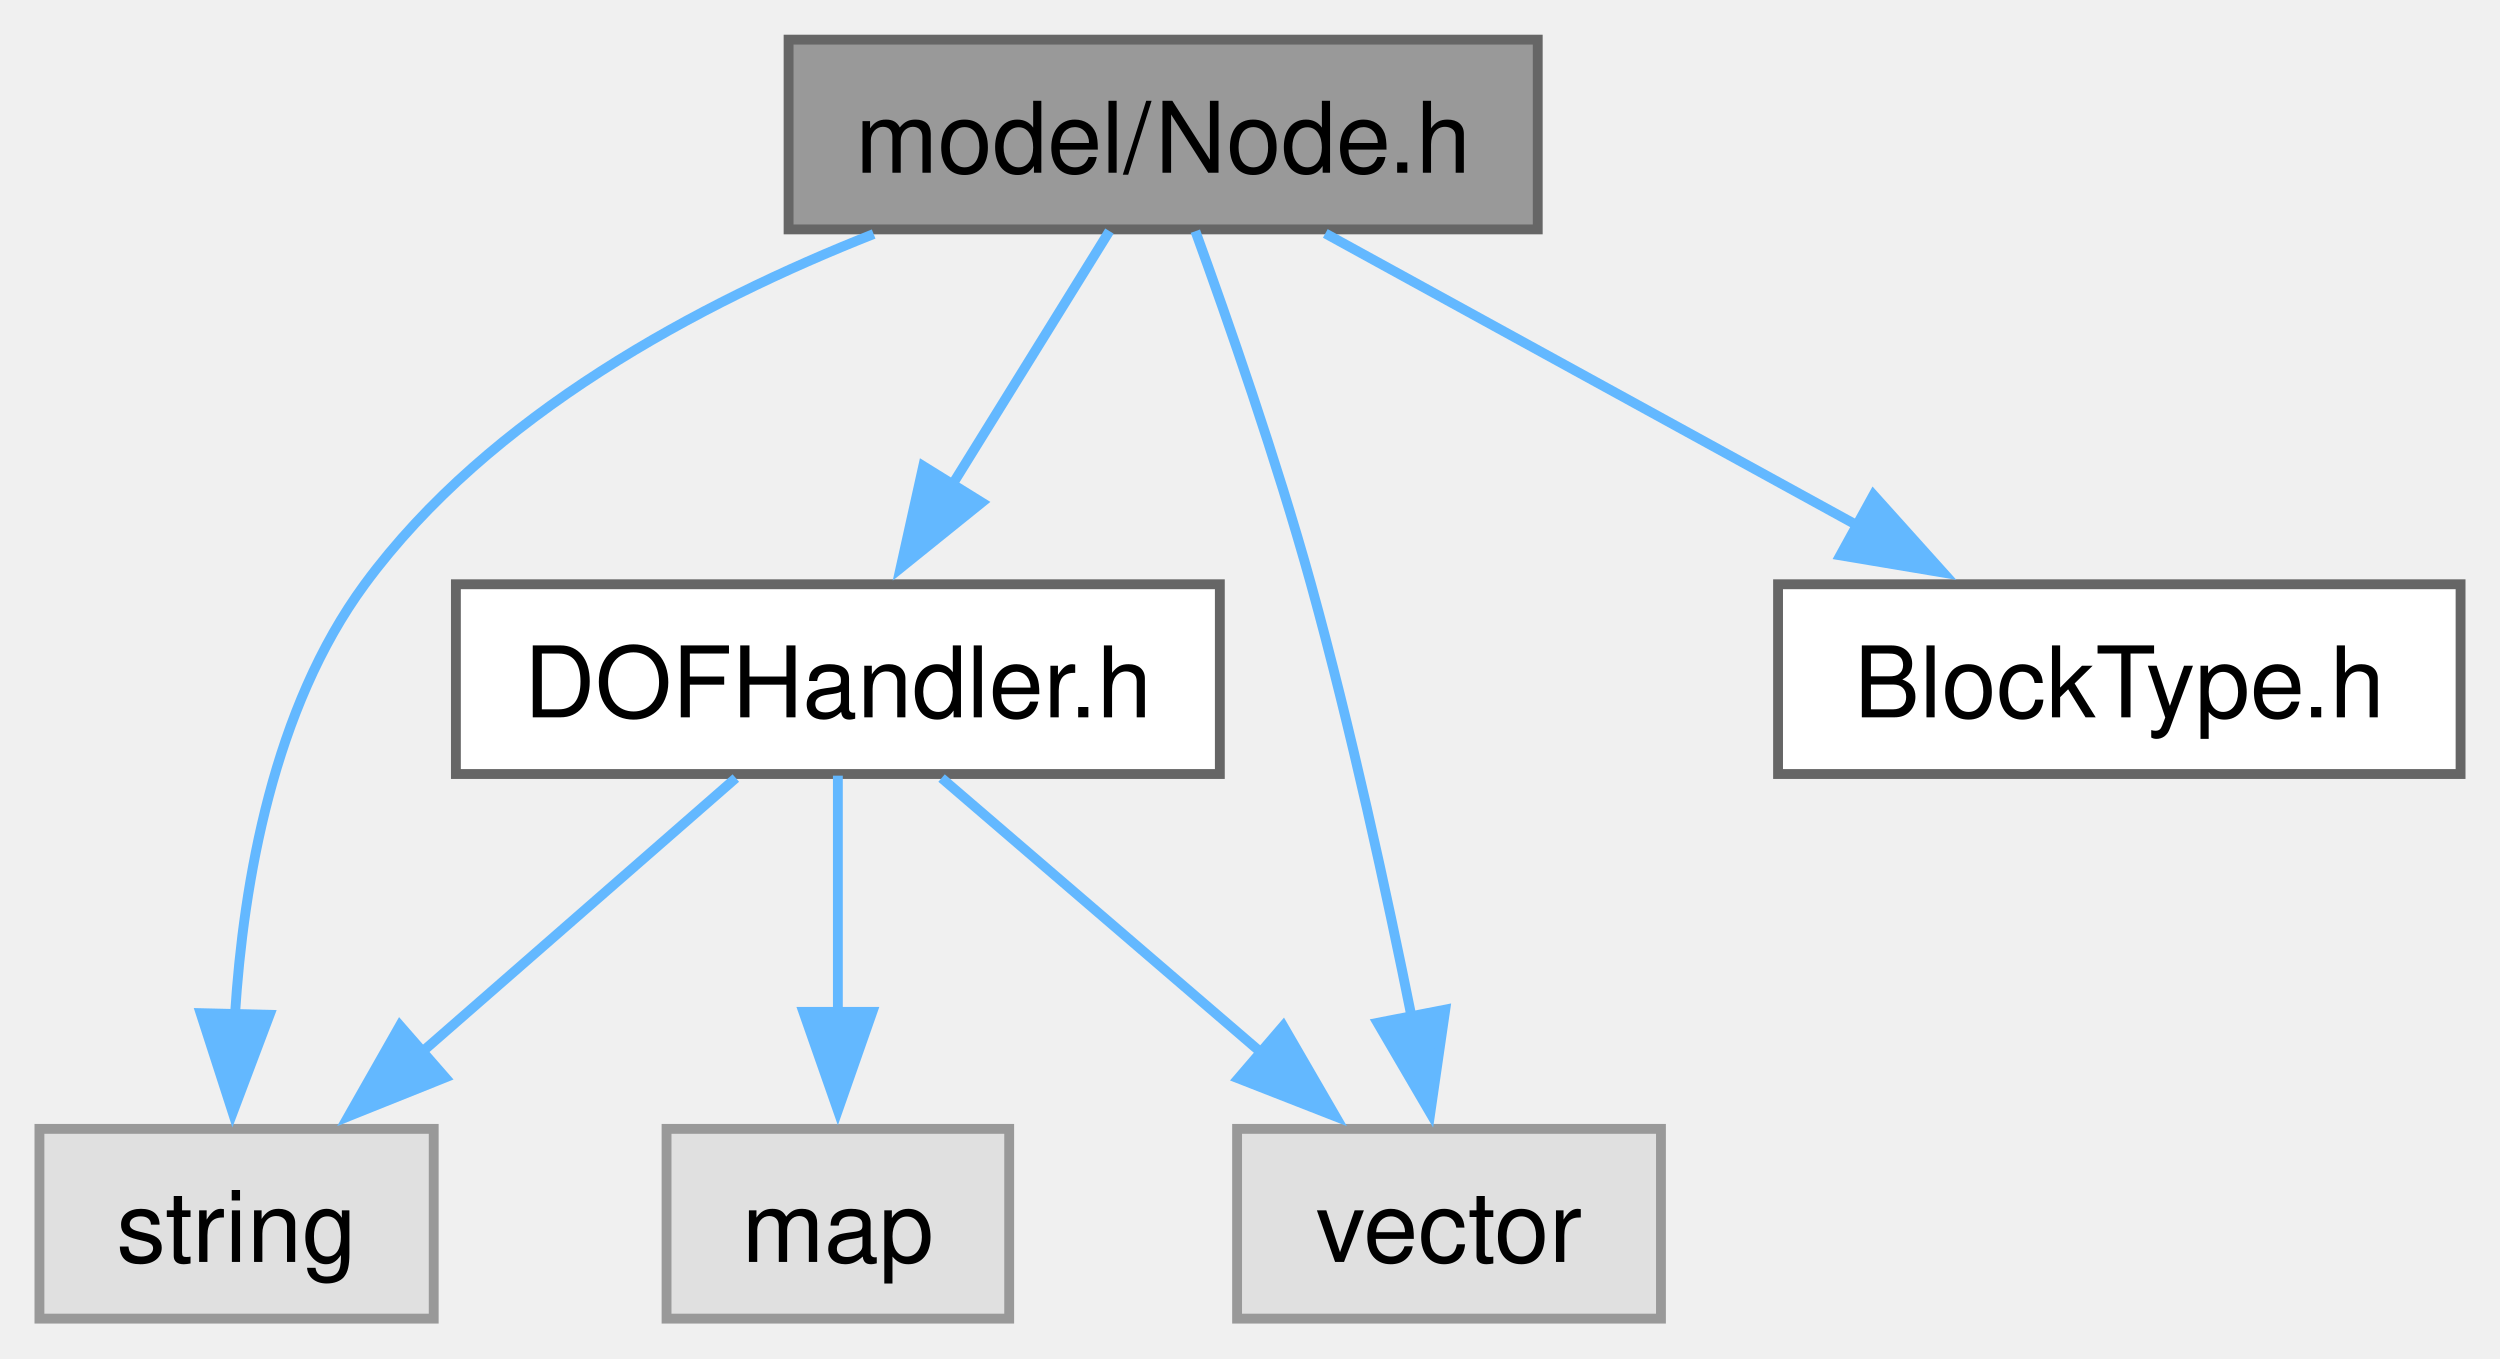
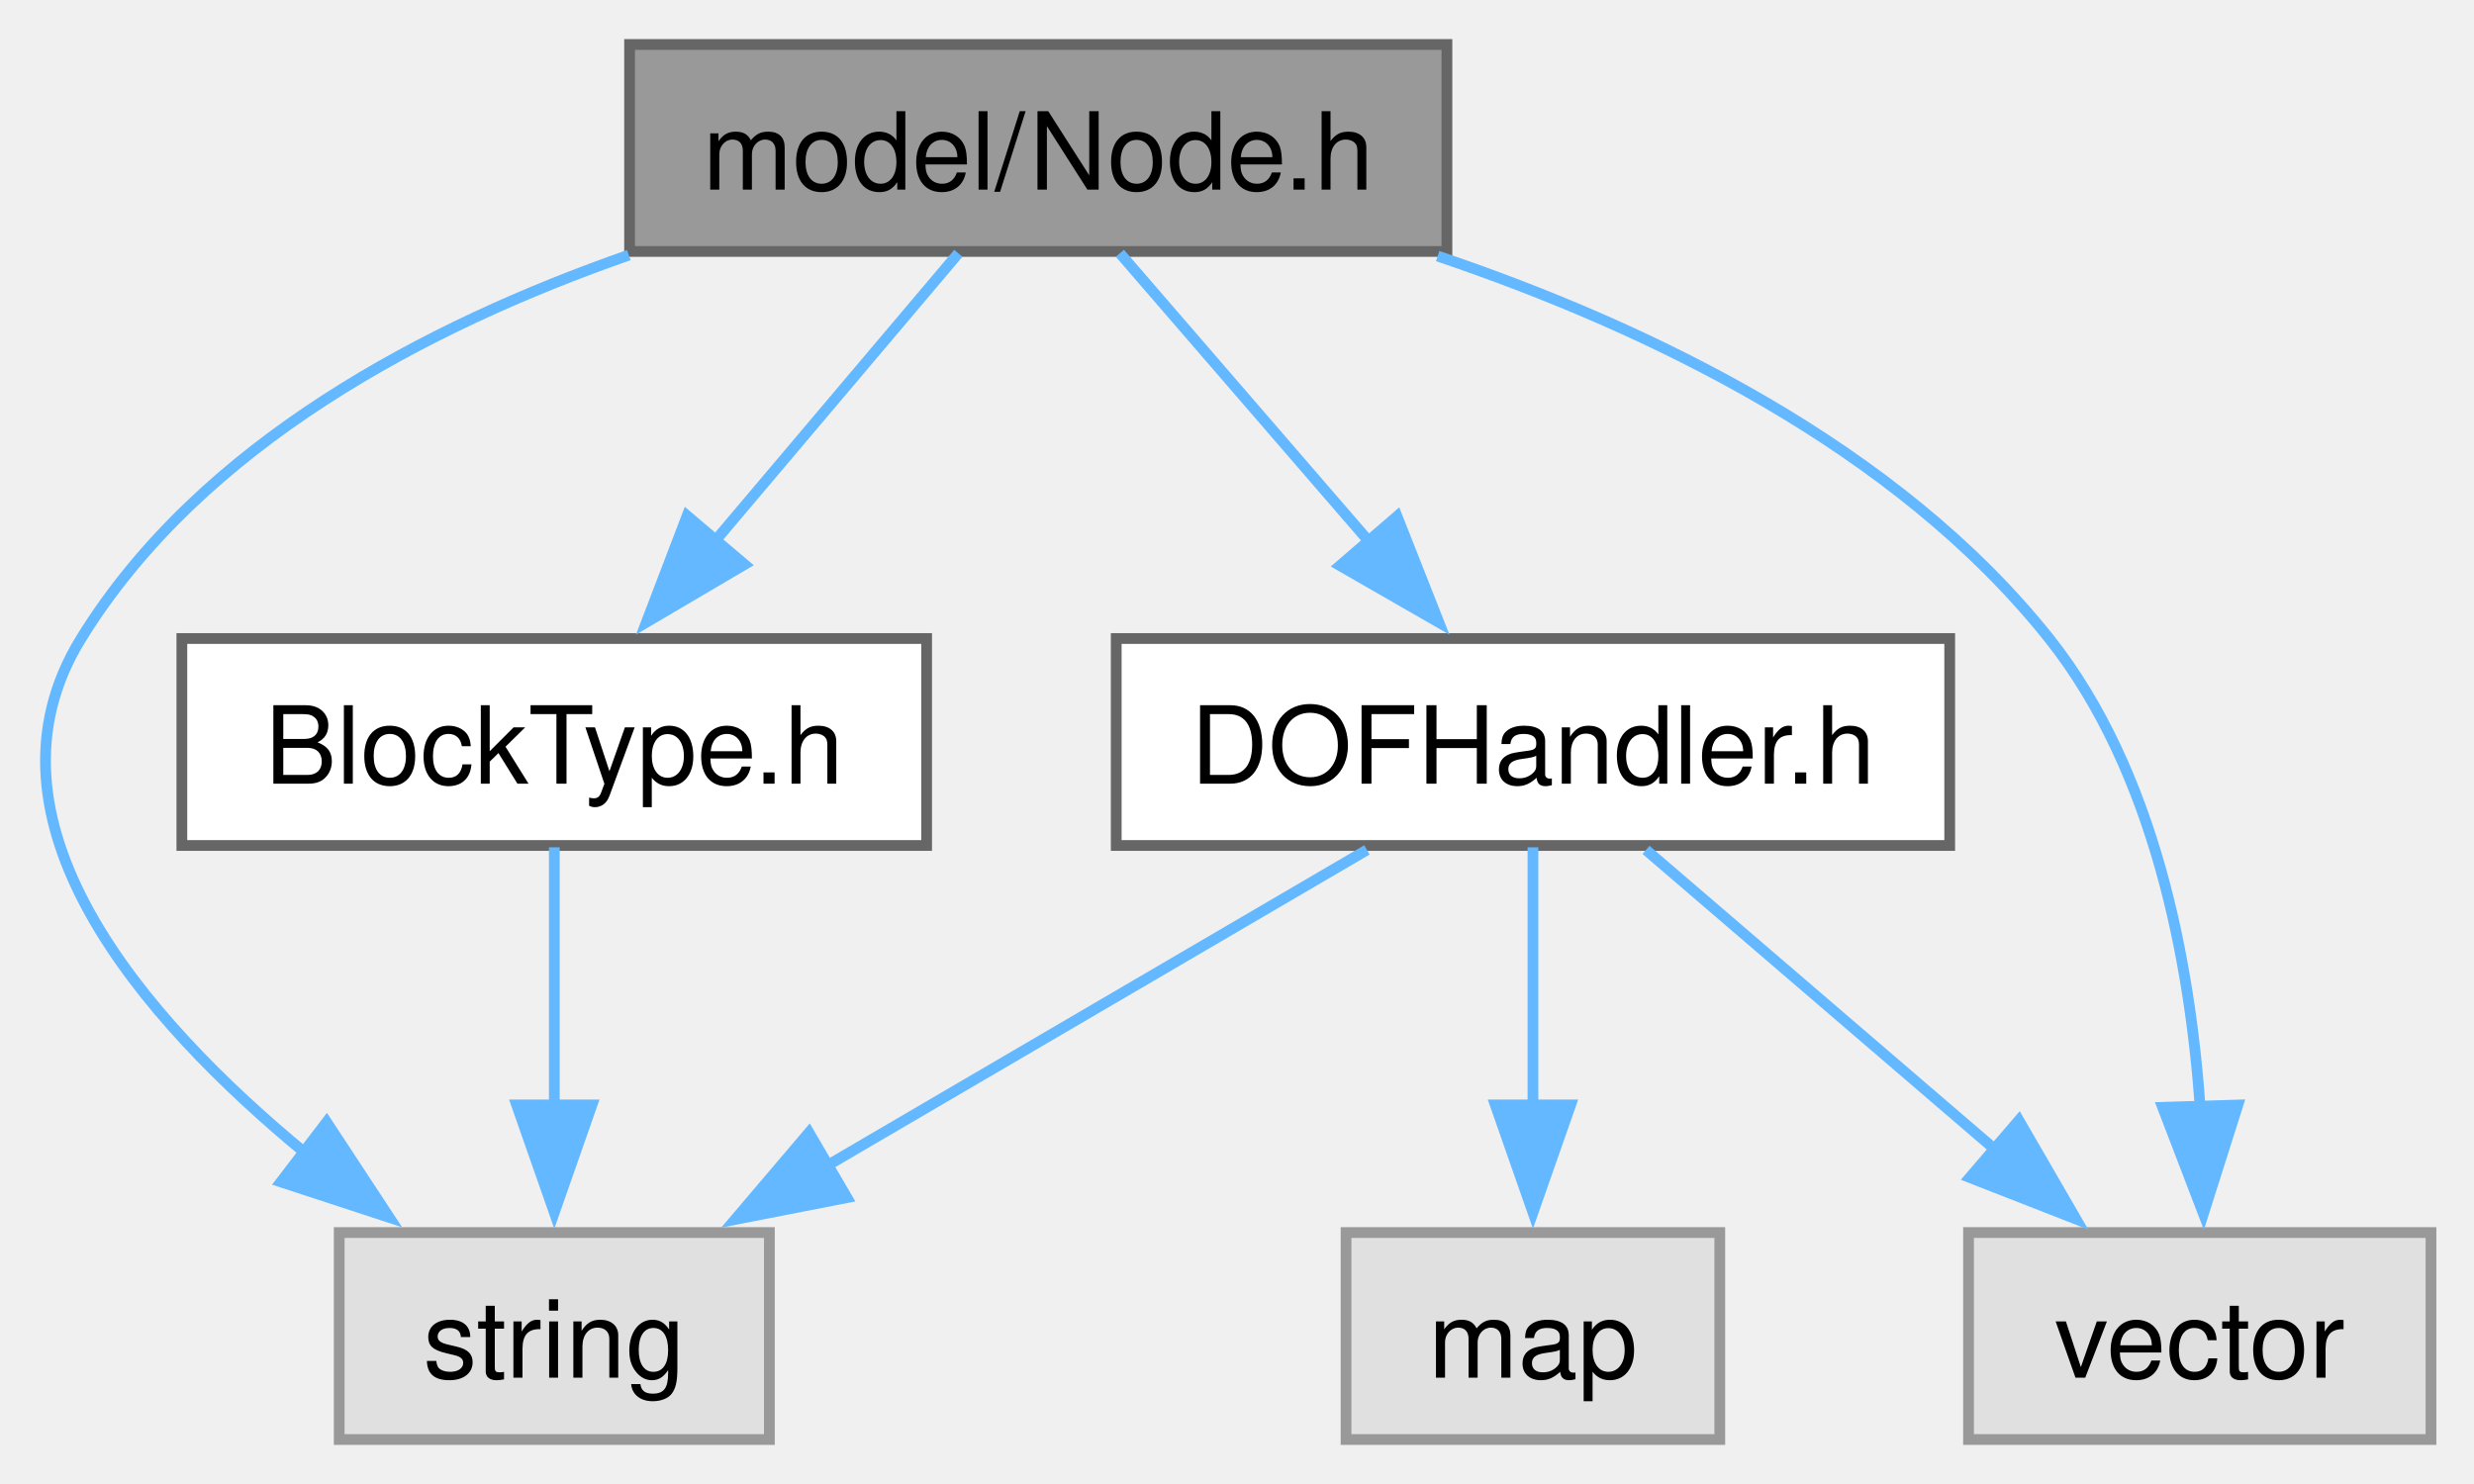
- <svg xmlns="http://www.w3.org/2000/svg" xmlns:xlink="http://www.w3.org/1999/xlink" width="254pt" height="138pt" viewBox="0.00 0.00 253.62 137.75">
+ <svg xmlns="http://www.w3.org/2000/svg" xmlns:xlink="http://www.w3.org/1999/xlink" width="230pt" height="138pt" viewBox="0.00 0.00 230.04 137.75">
  <g id="graph0" class="graph" transform="scale(1 1) rotate(0) translate(4 133.75)">
    <g id="Node000001" class="node">
      <g id="a_Node000001">
        <a xlink:title="model::Node source file">
-           <polygon fill="#999999" stroke="#666666" points="152,-129.75 76,-129.75 76,-110.5 152,-110.5 152,-129.75" />
-           <text text-anchor="middle" x="114" y="-116.25" font-family="Helvetica,sans-Serif" font-size="10.00">model/Node.h</text>
+           <polygon fill="#999999" stroke="#666666" points="130.54,-129.75 54.54,-129.75 54.54,-110.5 130.54,-110.5 130.54,-129.75" />
+           <text text-anchor="middle" x="92.54" y="-116.25" font-family="Helvetica,sans-Serif" font-size="10.00">model/Node.h</text>
        </a>
      </g>
    </g>
    <g id="Node000002" class="node">
      <g id="a_Node000002">
        <a xlink:title=" ">
-           <polygon fill="#e0e0e0" stroke="#999999" points="40,-19.25 0,-19.25 0,0 40,0 40,-19.25" />
-           <text text-anchor="middle" x="20" y="-5.75" font-family="Helvetica,sans-Serif" font-size="10.00">string</text>
+           <polygon fill="#e0e0e0" stroke="#999999" points="67.54,-19.25 27.54,-19.25 27.54,0 67.54,0 67.54,-19.25" />
+           <text text-anchor="middle" x="47.54" y="-5.75" font-family="Helvetica,sans-Serif" font-size="10.00">string</text>
        </a>
      </g>
    </g>
    <g id="edge1_Node000001_Node000002" class="edge">
      <g id="a_edge1_Node000001_Node000002">
        <a xlink:title=" ">
-           <path fill="none" stroke="#63b8ff" d="M84.63,-110.03C67.02,-103.08 45.65,-91.7 33,-74.5 23.75,-61.93 20.7,-44.36 19.84,-30.83" />
-           <polygon fill="#63b8ff" stroke="#63b8ff" points="23.35,-30.82 19.61,-20.9 16.35,-30.99 23.35,-30.82" />
+           <path fill="none" stroke="#63b8ff" d="M54.47,-110.16C35.69,-103.6 14.7,-92.59 3.54,-74.5 -6.81,-57.74 9.04,-39.27 24.52,-26.53" />
+           <polygon fill="#63b8ff" stroke="#63b8ff" points="26.37,-29.52 32.19,-20.66 22.12,-23.96 26.37,-29.52" />
        </a>
      </g>
    </g>
    <g id="Node000003" class="node">
      <g id="a_Node000003">
        <a xlink:title=" ">
-           <polygon fill="#e0e0e0" stroke="#999999" points="164.5,-19.25 121.5,-19.25 121.5,0 164.5,0 164.5,-19.25" />
-           <text text-anchor="middle" x="143" y="-5.75" font-family="Helvetica,sans-Serif" font-size="10.00">vector</text>
+           <polygon fill="#e0e0e0" stroke="#999999" points="222.04,-19.25 179.04,-19.25 179.04,0 222.04,0 222.04,-19.25" />
+           <text text-anchor="middle" x="200.54" y="-5.75" font-family="Helvetica,sans-Serif" font-size="10.00">vector</text>
        </a>
      </g>
    </g>
    <g id="edge2_Node000001_Node000003" class="edge">
      <g id="a_edge2_Node000001_Node000003">
        <a xlink:title=" ">
-           <path fill="none" stroke="#63b8ff" d="M117.27,-110.32C120.52,-101.38 125.51,-87.1 129,-74.5 133.04,-59.89 136.68,-43.15 139.23,-30.47" />
-           <polygon fill="#63b8ff" stroke="#63b8ff" points="142.62,-31.35 141.1,-20.86 135.75,-30.01 142.62,-31.35" />
+           <path fill="none" stroke="#63b8ff" d="M129.68,-110.07C149.38,-103.41 172.37,-92.32 186.54,-74.5 196.38,-62.12 199.66,-44.29 200.6,-30.61" />
+           <polygon fill="#63b8ff" stroke="#63b8ff" points="204.08,-31.11 200.88,-21.01 197.09,-30.9 204.08,-31.11" />
        </a>
      </g>
    </g>
    <g id="Node000004" class="node">
      <g id="a_Node000004">
        <a xlink:href="_block_type_8h_source.html" target="_top" xlink:title=" ">
-           <polygon fill="white" stroke="#666666" points="245.62,-74.5 176.38,-74.5 176.38,-55.25 245.62,-55.25 245.62,-74.5" />
-           <text text-anchor="middle" x="211" y="-61" font-family="Helvetica,sans-Serif" font-size="10.00">BlockType.h</text>
+           <polygon fill="white" stroke="#666666" points="82.16,-74.5 12.91,-74.5 12.91,-55.25 82.16,-55.25 82.16,-74.5" />
+           <text text-anchor="middle" x="47.54" y="-61" font-family="Helvetica,sans-Serif" font-size="10.00">BlockType.h</text>
        </a>
      </g>
    </g>
    <g id="edge3_Node000001_Node000004" class="edge">
      <g id="a_edge3_Node000001_Node000004">
        <a xlink:title=" ">
-           <path fill="none" stroke="#63b8ff" d="M130.45,-110.09C145.23,-101.98 167.18,-89.93 184.43,-80.46" />
-           <polygon fill="#63b8ff" stroke="#63b8ff" points="186.06,-83.56 193.14,-75.68 182.69,-77.43 186.06,-83.56" />
+           <path fill="none" stroke="#63b8ff" d="M85.11,-110.33C78.95,-103.05 70.02,-92.48 62.41,-83.48" />
+           <polygon fill="#63b8ff" stroke="#63b8ff" points="65.23,-81.39 56.11,-76.02 59.89,-85.91 65.23,-81.39" />
        </a>
      </g>
    </g>
    <g id="Node000005" class="node">
      <g id="a_Node000005">
        <a xlink:href="_d_o_f_handler_8h.html" target="_top" xlink:title="model::DOFHandler source file">
-           <polygon fill="white" stroke="#666666" points="119.75,-74.5 42.25,-74.5 42.25,-55.25 119.75,-55.25 119.75,-74.5" />
-           <text text-anchor="middle" x="81" y="-61" font-family="Helvetica,sans-Serif" font-size="10.00">DOFHandler.h</text>
+           <polygon fill="white" stroke="#666666" points="177.29,-74.5 99.79,-74.5 99.79,-55.25 177.29,-55.25 177.29,-74.5" />
+           <text text-anchor="middle" x="138.54" y="-61" font-family="Helvetica,sans-Serif" font-size="10.00">DOFHandler.h</text>
        </a>
      </g>
    </g>
-     <g id="edge4_Node000001_Node000005" class="edge">
-       <g id="a_edge4_Node000001_Node000005">
+     <g id="edge5_Node000001_Node000005" class="edge">
+       <g id="a_edge5_Node000001_Node000005">
        <a xlink:title=" ">
-           <path fill="none" stroke="#63b8ff" d="M108.55,-110.33C104.23,-103.36 98.04,-93.37 92.62,-84.62" />
-           <polygon fill="#63b8ff" stroke="#63b8ff" points="95.61,-82.8 87.36,-76.15 89.66,-86.49 95.61,-82.8" />
+           <path fill="none" stroke="#63b8ff" d="M100.13,-110.33C106.42,-103.05 115.55,-92.48 123.33,-83.48" />
+           <polygon fill="#63b8ff" stroke="#63b8ff" points="125.9,-85.86 129.79,-76 120.6,-81.28 125.9,-85.86" />
        </a>
      </g>
    </g>
-     <g id="edge6_Node000005_Node000002" class="edge">
-       <g id="a_edge6_Node000005_Node000002">
+     <g id="edge4_Node000004_Node000002" class="edge">
+       <g id="a_edge4_Node000004_Node000002">
        <a xlink:title=" ">
-           <path fill="none" stroke="#63b8ff" d="M70.65,-54.84C61.92,-47.22 49.21,-36.12 38.7,-26.95" />
-           <polygon fill="#63b8ff" stroke="#63b8ff" points="41.17,-24.46 31.34,-20.52 36.57,-29.73 41.17,-24.46" />
+           <path fill="none" stroke="#63b8ff" d="M47.54,-55.08C47.54,-48.57 47.54,-39.42 47.54,-31.12" />
+           <polygon fill="#63b8ff" stroke="#63b8ff" points="51.04,-31.12 47.54,-21.12 44.04,-31.12 51.04,-31.12" />
        </a>
      </g>
    </g>
-     <g id="edge7_Node000005_Node000003" class="edge">
-       <g id="a_edge7_Node000005_Node000003">
+     <g id="edge7_Node000005_Node000002" class="edge">
+       <g id="a_edge7_Node000005_Node000002">
        <a xlink:title=" ">
-           <path fill="none" stroke="#63b8ff" d="M91.52,-54.84C100.39,-47.22 113.31,-36.12 123.99,-26.95" />
-           <polygon fill="#63b8ff" stroke="#63b8ff" points="126.18,-29.68 131.49,-20.51 121.62,-24.37 126.18,-29.68" />
+           <path fill="none" stroke="#63b8ff" d="M123.1,-54.84C109.37,-46.81 89.04,-34.91 72.92,-25.48" />
+           <polygon fill="#63b8ff" stroke="#63b8ff" points="74.75,-22.5 64.36,-20.47 71.22,-28.54 74.75,-22.5" />
+         </a>
+       </g>
+     </g>
+     <g id="edge8_Node000005_Node000003" class="edge">
+       <g id="a_edge8_Node000005_Node000003">
+         <a xlink:title=" ">
+           <path fill="none" stroke="#63b8ff" d="M149.05,-54.84C157.93,-47.22 170.85,-36.12 181.53,-26.95" />
+           <polygon fill="#63b8ff" stroke="#63b8ff" points="183.72,-29.68 189.03,-20.51 179.16,-24.37 183.72,-29.68" />
        </a>
      </g>
    </g>
    <g id="Node000006" class="node">
      <g id="a_Node000006">
        <a xlink:title=" ">
-           <polygon fill="#e0e0e0" stroke="#999999" points="98.38,-19.25 63.62,-19.25 63.62,0 98.38,0 98.38,-19.25" />
-           <text text-anchor="middle" x="81" y="-5.75" font-family="Helvetica,sans-Serif" font-size="10.00">map</text>
+           <polygon fill="#e0e0e0" stroke="#999999" points="155.91,-19.25 121.16,-19.25 121.16,0 155.91,0 155.91,-19.25" />
+           <text text-anchor="middle" x="138.54" y="-5.75" font-family="Helvetica,sans-Serif" font-size="10.00">map</text>
        </a>
      </g>
    </g>
-     <g id="edge5_Node000005_Node000006" class="edge">
-       <g id="a_edge5_Node000005_Node000006">
+     <g id="edge6_Node000005_Node000006" class="edge">
+       <g id="a_edge6_Node000005_Node000006">
        <a xlink:title=" ">
-           <path fill="none" stroke="#63b8ff" d="M81,-55.08C81,-48.57 81,-39.42 81,-31.12" />
-           <polygon fill="#63b8ff" stroke="#63b8ff" points="84.5,-31.12 81,-21.12 77.5,-31.12 84.5,-31.12" />
+           <path fill="none" stroke="#63b8ff" d="M138.54,-55.08C138.54,-48.57 138.54,-39.42 138.54,-31.12" />
+           <polygon fill="#63b8ff" stroke="#63b8ff" points="142.04,-31.12 138.54,-21.12 135.04,-31.12 142.04,-31.12" />
        </a>
      </g>
    </g>
  </g>
</svg>
